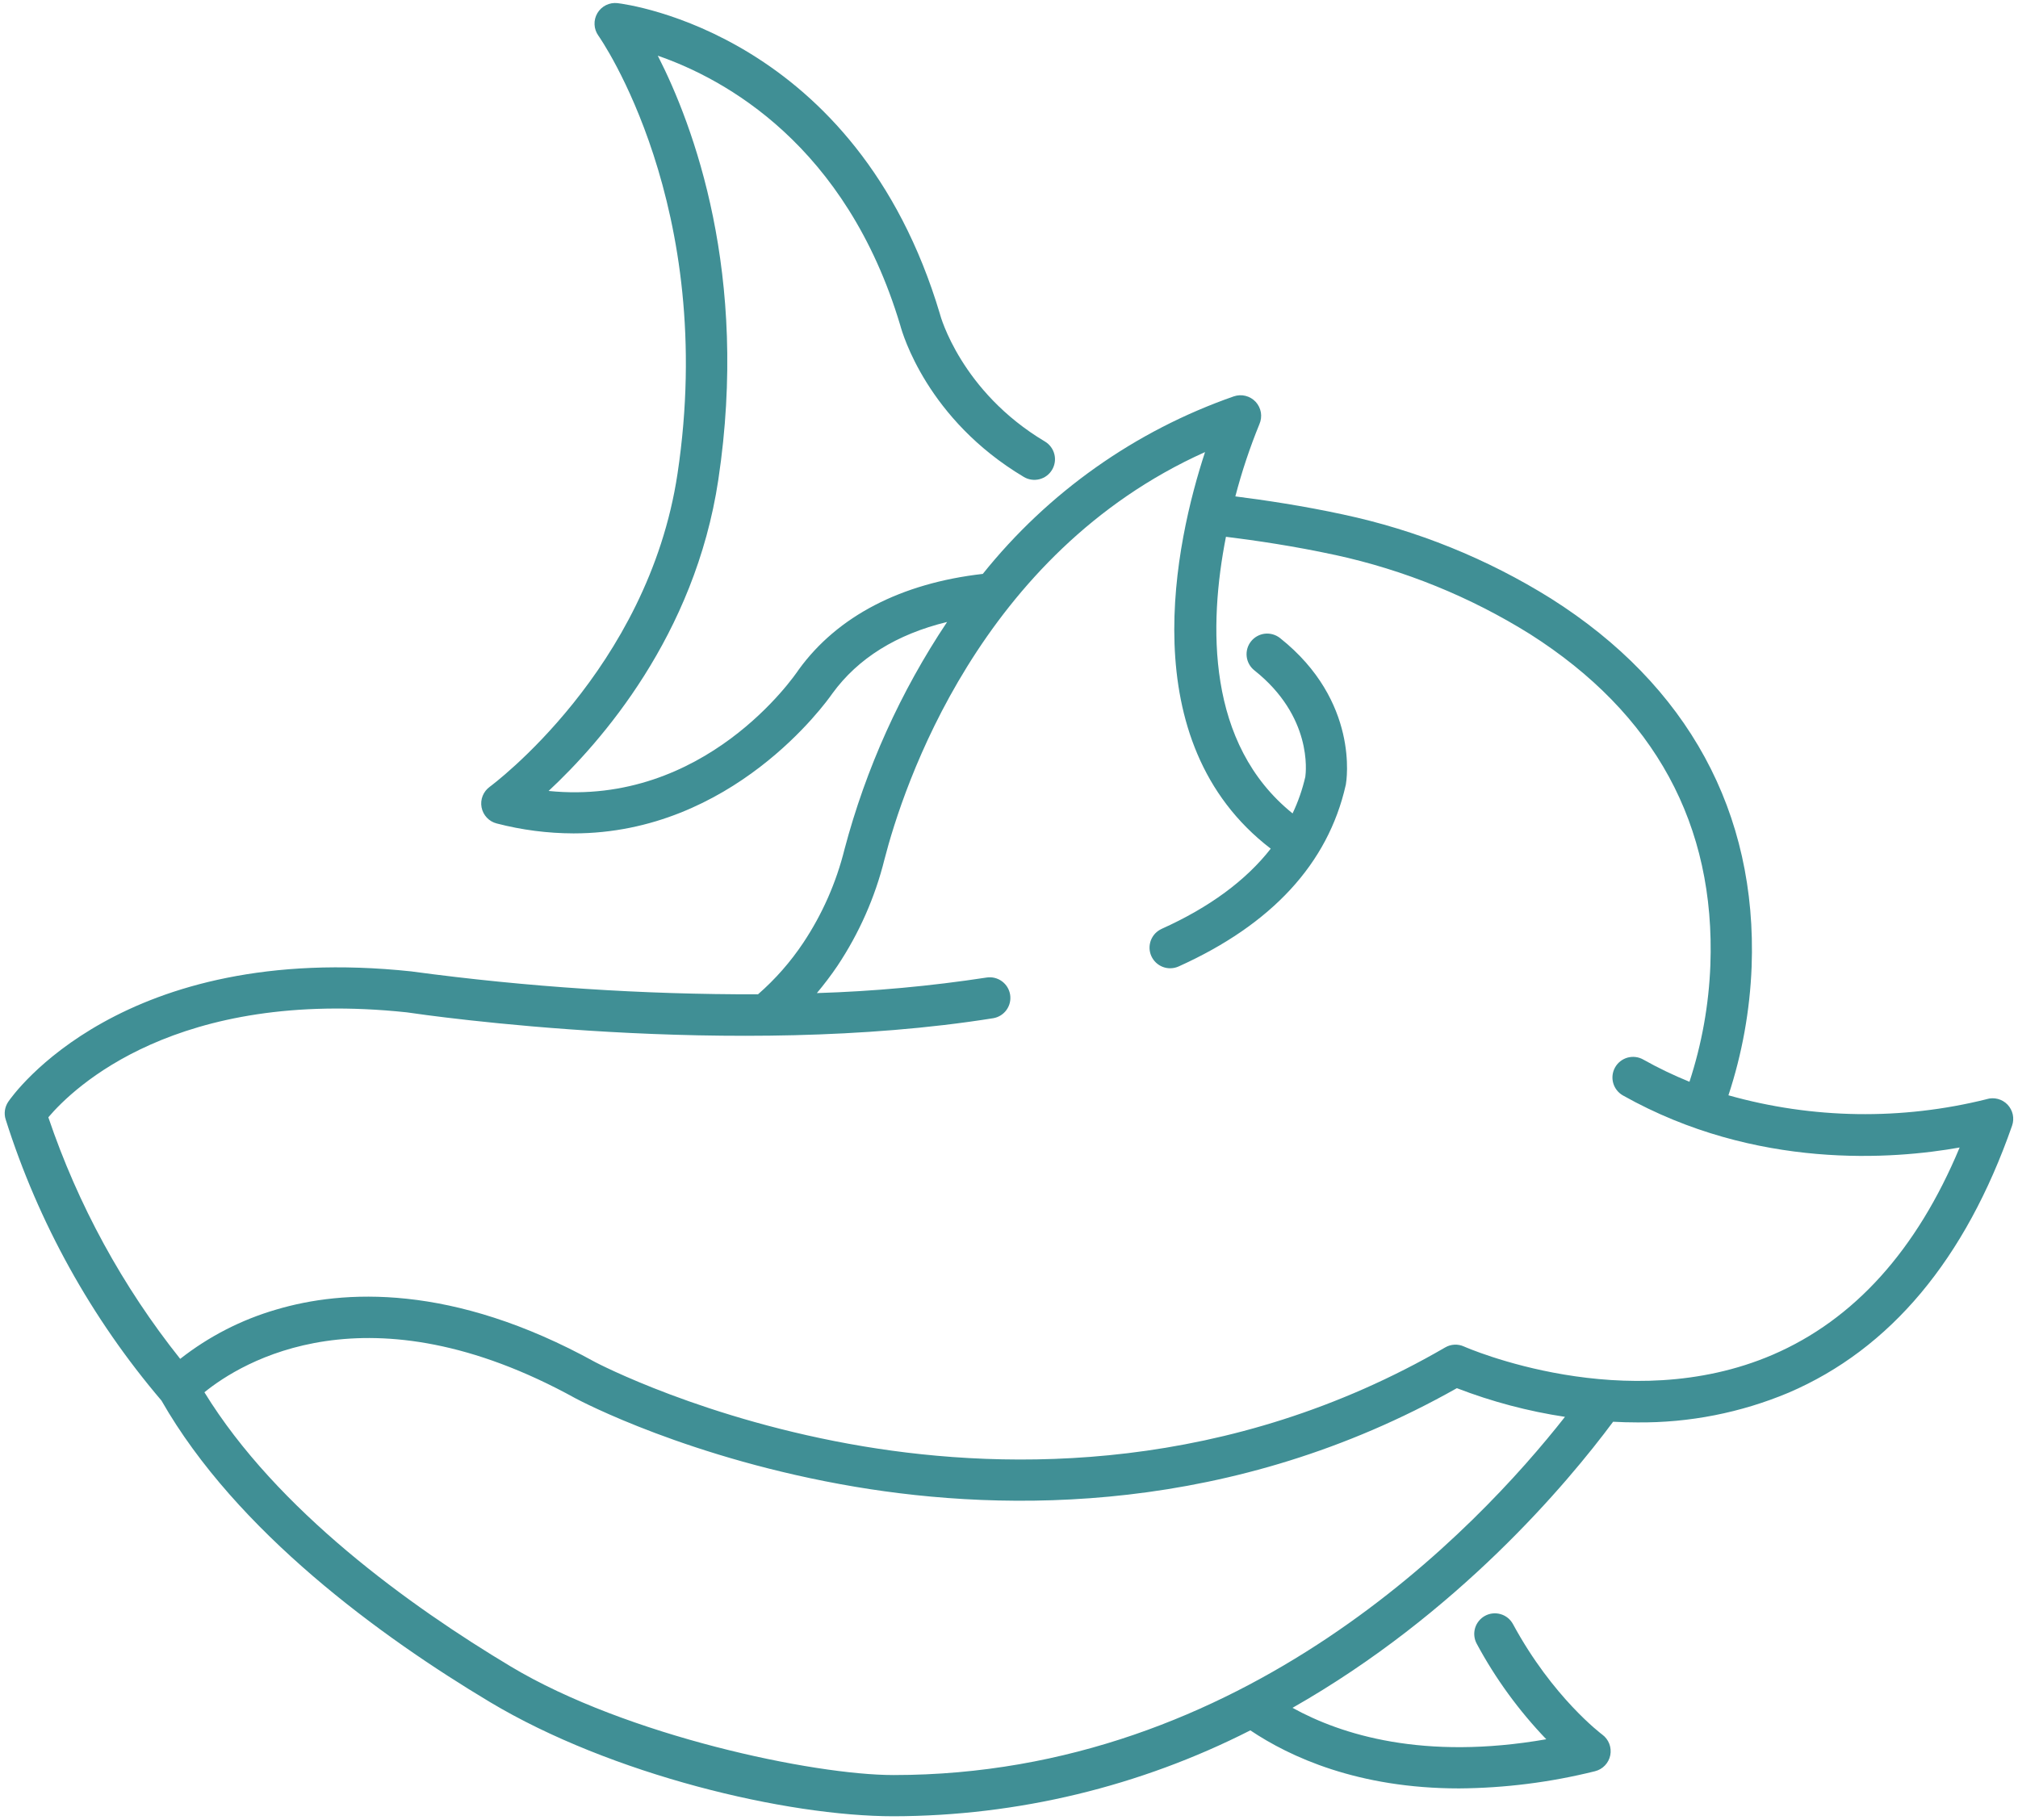
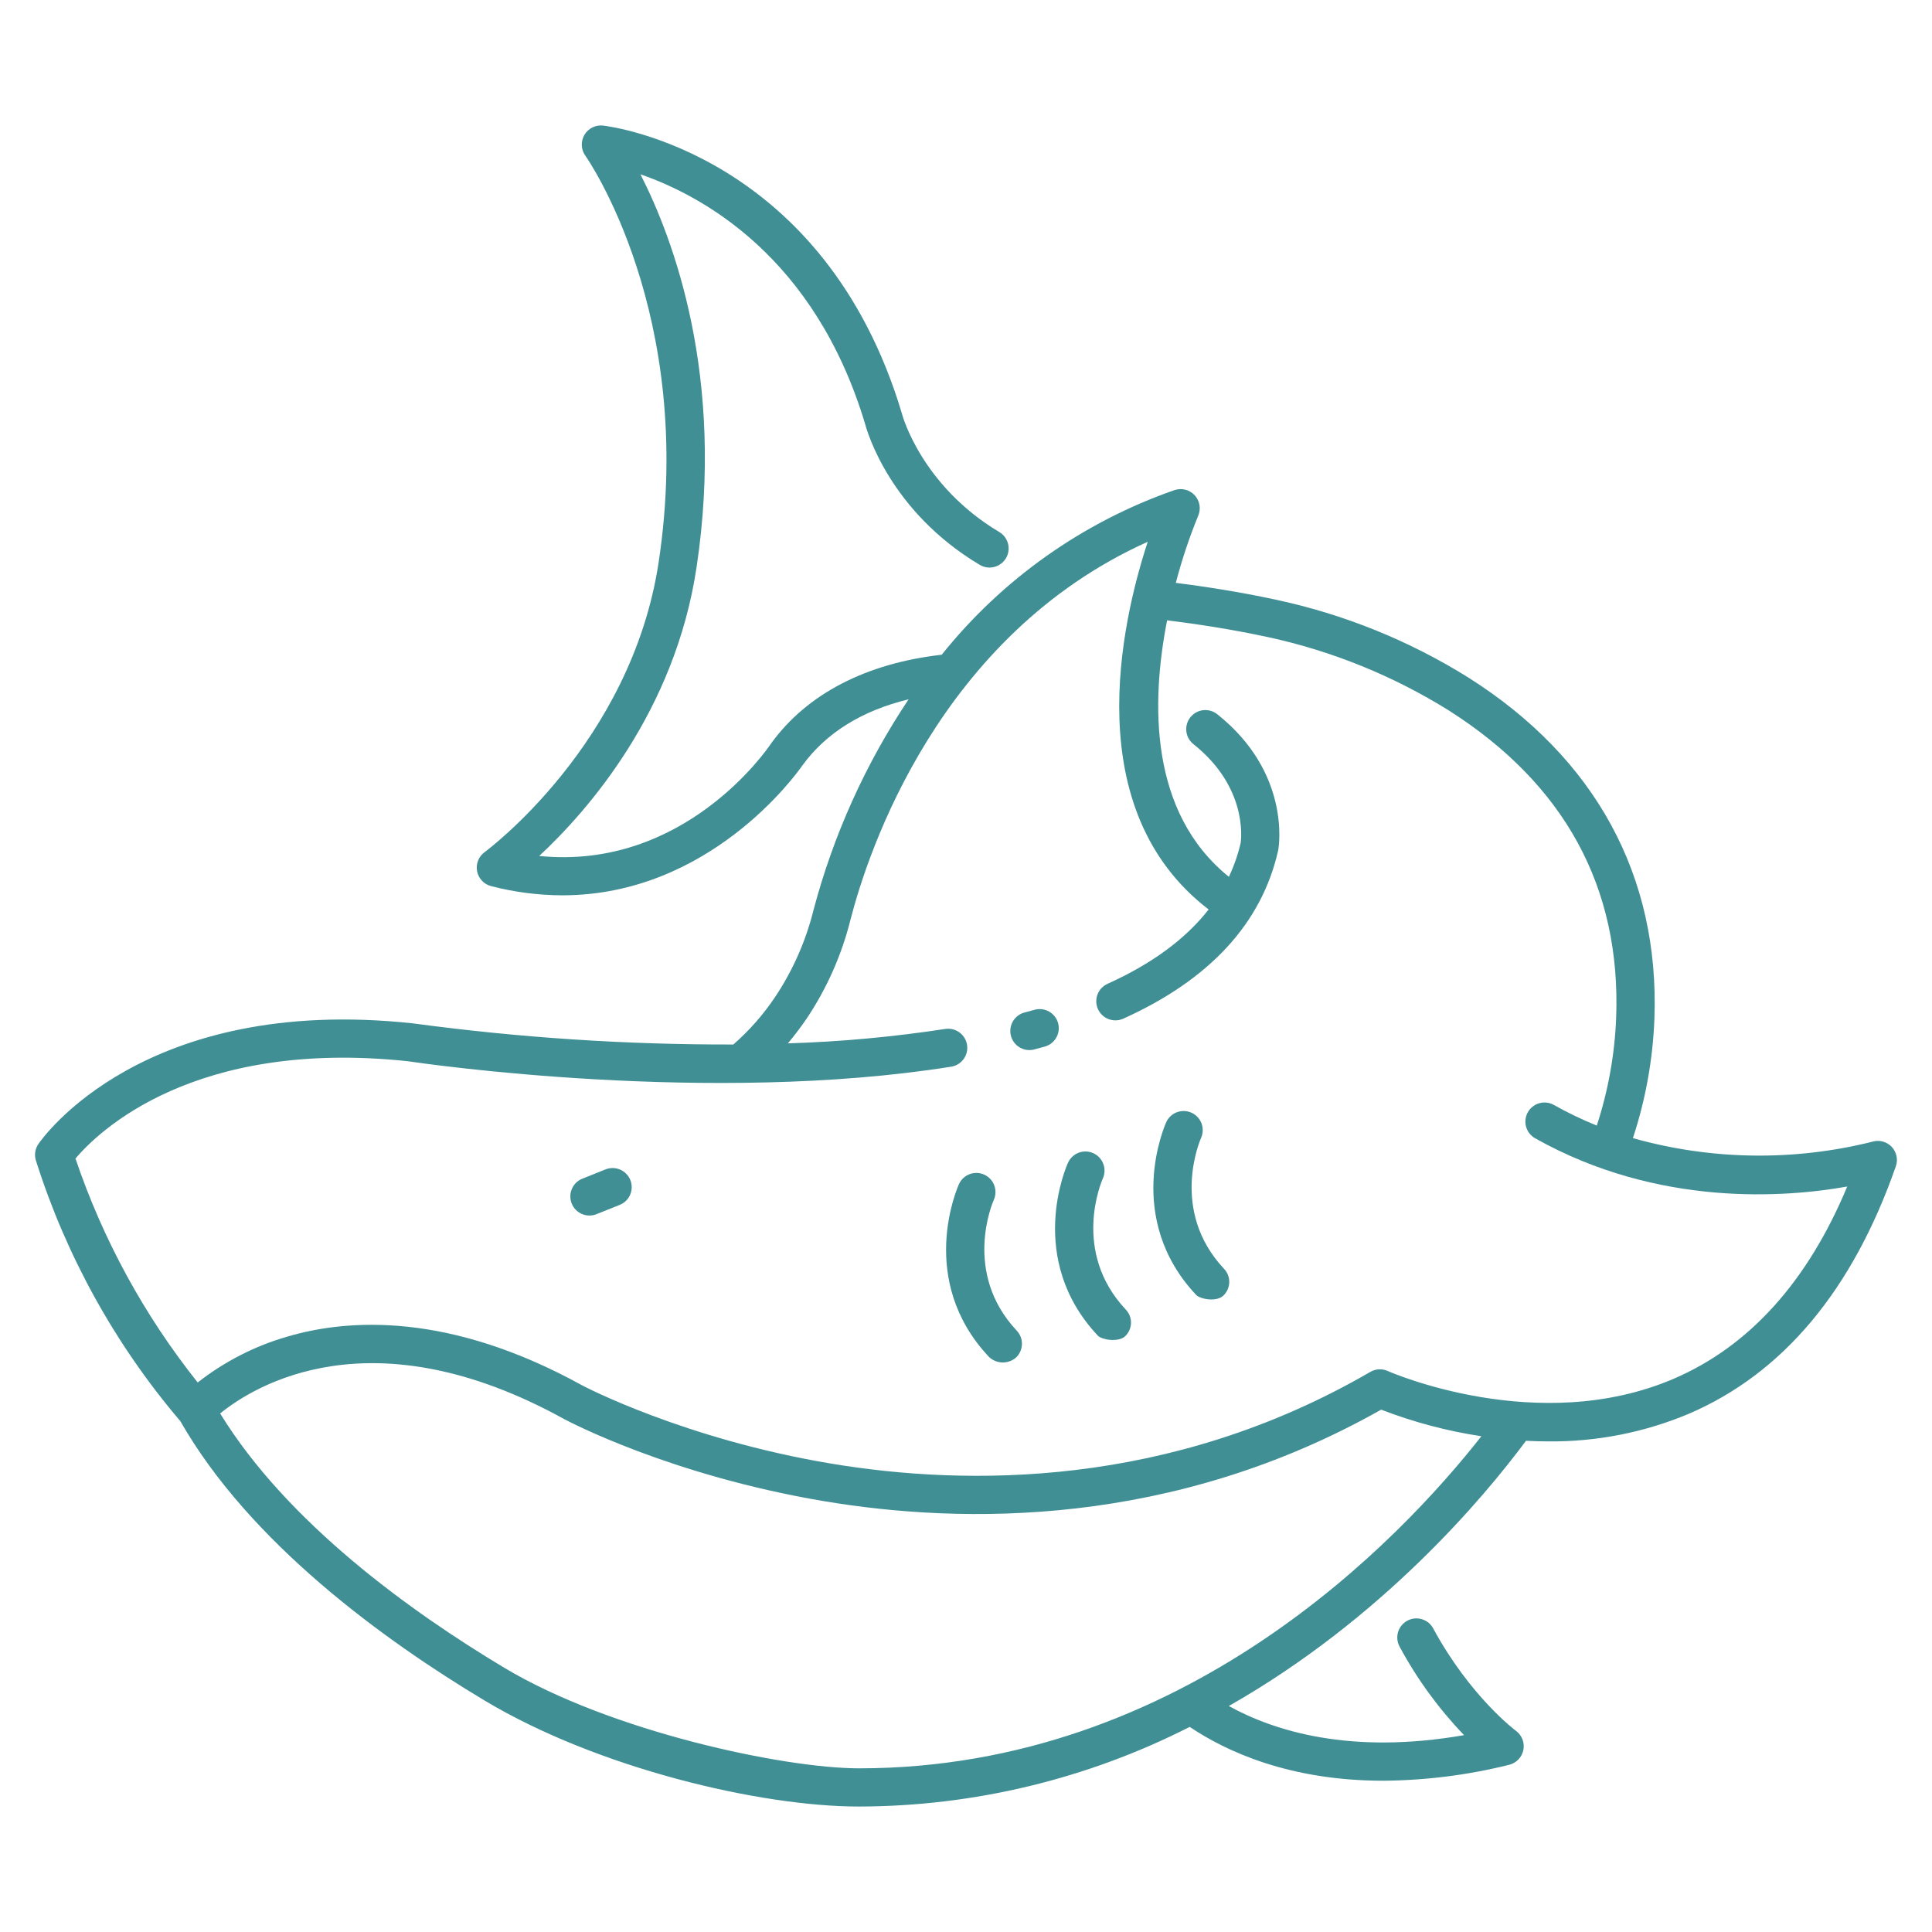
- <svg xmlns="http://www.w3.org/2000/svg" width="61" height="55" viewBox="0 0 61 55" fill="none">
-   <path d="M60.054 33.23C57.486 33.871 54.795 33.831 52.247 33.113C52.661 31.856 52.897 30.548 52.948 29.227C53.121 24.563 51.023 20.714 46.883 18.095C44.951 16.888 42.823 16.028 40.595 15.553C39.409 15.296 38.243 15.121 37.342 15.007C37.536 14.263 37.779 13.534 38.07 12.822C38.118 12.711 38.133 12.588 38.114 12.469C38.093 12.35 38.039 12.238 37.957 12.149C37.874 12.06 37.768 11.997 37.651 11.968C37.533 11.938 37.41 11.944 37.295 11.983C34.312 13.024 31.683 14.884 29.708 17.35C27.239 17.631 25.318 18.628 24.149 20.237C24.144 20.243 24.139 20.251 24.135 20.257C24.012 20.44 21.307 24.389 16.583 23.912C18.156 22.448 21.005 19.218 21.713 14.505C22.648 8.286 20.959 3.791 19.884 1.684C21.891 2.378 25.578 4.368 27.214 9.838C27.281 10.088 28.032 12.681 30.948 14.419C31.09 14.504 31.26 14.528 31.42 14.488C31.58 14.447 31.718 14.345 31.802 14.203C31.887 14.061 31.912 13.891 31.871 13.731C31.831 13.571 31.728 13.433 31.586 13.348C29.048 11.835 28.424 9.539 28.419 9.518C28.417 9.509 28.414 9.501 28.412 9.492C25.886 1.03 18.96 0.129 18.666 0.095C18.546 0.081 18.425 0.102 18.317 0.156C18.208 0.21 18.118 0.294 18.057 0.398C17.996 0.503 17.966 0.622 17.972 0.743C17.977 0.864 18.018 0.98 18.088 1.078C18.125 1.129 21.697 6.222 20.48 14.32C19.589 20.251 14.851 23.752 14.804 23.786C14.708 23.856 14.634 23.951 14.59 24.061C14.546 24.171 14.535 24.291 14.557 24.408C14.579 24.524 14.634 24.632 14.715 24.718C14.796 24.805 14.9 24.866 15.015 24.895C15.773 25.092 16.554 25.193 17.337 25.195C22.133 25.195 24.96 21.255 25.161 20.965C25.937 19.899 27.101 19.175 28.629 18.803C27.223 20.908 26.174 23.231 25.527 25.678C25.277 26.683 24.856 27.639 24.282 28.501C23.897 29.079 23.436 29.604 22.913 30.06C19.42 30.068 15.931 29.838 12.469 29.372C12.46 29.37 12.451 29.369 12.442 29.368C3.678 28.434 0.387 33.106 0.251 33.306C0.198 33.384 0.163 33.473 0.149 33.566C0.135 33.66 0.143 33.755 0.172 33.845C1.159 36.963 2.76 39.852 4.881 42.342C7.15 46.316 11.524 49.488 14.804 51.453C18.483 53.657 23.775 54.909 27.012 54.909C30.76 54.901 34.454 54.011 37.795 52.312C38.989 53.114 41.05 54.067 44.104 54.067C45.489 54.057 46.867 53.883 48.211 53.548C48.326 53.52 48.431 53.46 48.513 53.374C48.595 53.289 48.651 53.181 48.675 53.065C48.698 52.949 48.688 52.828 48.645 52.717C48.602 52.607 48.529 52.51 48.433 52.44C48.418 52.429 46.937 51.322 45.735 49.101C45.696 49.029 45.643 48.965 45.58 48.913C45.516 48.862 45.443 48.823 45.365 48.8C45.286 48.776 45.204 48.769 45.122 48.777C45.041 48.785 44.962 48.81 44.89 48.849C44.818 48.888 44.754 48.941 44.703 49.004C44.651 49.068 44.612 49.141 44.589 49.219C44.566 49.298 44.558 49.38 44.567 49.461C44.575 49.543 44.6 49.622 44.639 49.694C45.205 50.747 45.913 51.718 46.741 52.581C43.035 53.227 40.545 52.446 39.07 51.631C44.061 48.792 47.368 44.857 48.761 42.982C49 42.995 49.243 43.002 49.492 43.002C51.062 43.017 52.619 42.711 54.067 42.103C57.139 40.786 59.412 38.069 60.821 34.031C60.859 33.922 60.866 33.805 60.842 33.693C60.817 33.581 60.762 33.477 60.683 33.394C60.603 33.311 60.502 33.252 60.391 33.223C60.28 33.194 60.163 33.196 60.053 33.229L60.054 33.23ZM27.011 53.663C24.581 53.663 18.935 52.475 15.444 50.384C12.396 48.558 8.372 45.663 6.179 42.091C7.285 41.193 11.111 38.803 17.398 42.275C17.537 42.349 20.866 44.109 25.858 44.949C30.413 45.715 37.24 45.806 44.038 41.967C45.092 42.374 46.188 42.665 47.306 42.834C44.656 46.207 37.595 53.663 27.011 53.663ZM53.586 40.956C49.153 42.863 44.301 40.729 44.253 40.707C44.163 40.666 44.064 40.647 43.965 40.652C43.865 40.657 43.769 40.686 43.684 40.736C37.134 44.538 30.511 44.461 26.108 43.727C21.306 42.926 18.018 41.193 17.993 41.18C13.66 38.787 10.359 38.994 8.353 39.59C7.298 39.896 6.311 40.403 5.447 41.081C3.705 38.896 2.357 36.425 1.461 33.778C2.212 32.892 5.325 29.866 12.297 30.605C12.857 30.689 22.163 32.038 30.026 30.782C30.187 30.754 30.331 30.664 30.426 30.53C30.521 30.397 30.56 30.232 30.534 30.07C30.508 29.909 30.42 29.764 30.288 29.667C30.156 29.57 29.991 29.528 29.829 29.552C28.128 29.812 26.413 29.97 24.692 30.023C24.913 29.759 25.121 29.485 25.314 29.2C25.968 28.218 26.449 27.132 26.734 25.987C27.298 23.794 29.607 16.731 36.426 13.667C35.542 16.366 34.188 22.42 38.412 25.657C37.661 26.618 36.561 27.43 35.115 28.081C35.041 28.115 34.974 28.163 34.917 28.222C34.861 28.282 34.818 28.352 34.788 28.428C34.76 28.505 34.746 28.587 34.748 28.668C34.751 28.75 34.769 28.831 34.803 28.905C34.837 28.98 34.885 29.047 34.944 29.103C35.004 29.159 35.074 29.203 35.15 29.232C35.227 29.261 35.308 29.275 35.39 29.272C35.472 29.27 35.553 29.251 35.627 29.218C38.442 27.95 40.141 26.108 40.677 23.741C40.679 23.732 40.681 23.723 40.683 23.713C40.701 23.611 41.099 21.201 38.692 19.289C38.562 19.187 38.397 19.14 38.233 19.158C38.069 19.177 37.919 19.261 37.816 19.39C37.713 19.519 37.666 19.684 37.685 19.849C37.704 20.013 37.787 20.163 37.917 20.266C39.672 21.659 39.479 23.33 39.457 23.485C39.369 23.866 39.24 24.238 39.072 24.591C36.466 22.491 36.534 18.894 37.058 16.228C37.95 16.338 39.136 16.513 40.339 16.774C40.346 16.776 40.354 16.777 40.361 16.778C42.445 17.231 44.437 18.04 46.247 19.169C50.023 21.57 51.858 24.938 51.701 29.18C51.655 30.378 51.442 31.564 51.069 32.704C50.589 32.509 50.122 32.285 49.67 32.031C49.526 31.95 49.356 31.93 49.196 31.974C49.037 32.019 48.902 32.125 48.821 32.269C48.74 32.413 48.719 32.583 48.764 32.743C48.809 32.902 48.915 33.037 49.059 33.118C53.085 35.38 57.253 35.045 59.236 34.691C57.943 37.792 56.045 39.897 53.586 40.956V40.956Z" fill="#408F95" />
+ <svg xmlns="http://www.w3.org/2000/svg" width="63" height="63" viewBox="0 0 63 63" fill="none">
+   <path d="M34.503 33.361C34.458 33.201 34.352 33.067 34.208 32.986C34.064 32.904 33.894 32.884 33.735 32.928C33.634 32.956 33.532 32.984 33.431 33.011C33.349 33.029 33.272 33.064 33.204 33.113C33.136 33.161 33.078 33.224 33.035 33.295C32.991 33.367 32.963 33.446 32.951 33.529C32.939 33.612 32.944 33.696 32.965 33.777C32.986 33.858 33.024 33.934 33.075 34C33.126 34.066 33.19 34.122 33.263 34.162C33.336 34.203 33.417 34.229 33.5 34.238C33.583 34.247 33.668 34.239 33.748 34.215C33.856 34.187 33.963 34.157 34.07 34.128C34.229 34.083 34.364 33.977 34.445 33.834C34.526 33.69 34.547 33.52 34.503 33.361Z" fill="#408F95" />
+   <path d="M61.054 37.23C58.486 37.871 55.795 37.831 53.247 37.113C53.661 35.856 53.897 34.548 53.948 33.227C54.121 28.563 52.023 24.714 47.883 22.095C45.951 20.888 43.823 20.028 41.595 19.553C40.409 19.297 39.243 19.121 38.342 19.006C38.536 18.263 38.779 17.534 39.07 16.822C39.118 16.711 39.133 16.588 39.114 16.469C39.093 16.349 39.039 16.238 38.957 16.149C38.874 16.06 38.768 15.997 38.651 15.968C38.533 15.938 38.41 15.944 38.295 15.983C35.312 17.024 32.683 18.884 30.708 21.35C28.239 21.631 26.318 22.628 25.149 24.237C25.144 24.243 25.139 24.251 25.135 24.257C25.012 24.44 22.307 28.389 17.583 27.912C19.156 26.448 22.005 23.218 22.713 18.505C23.648 12.286 21.959 7.791 20.884 5.684C22.891 6.378 26.578 8.368 28.214 13.838C28.281 14.088 29.032 16.681 31.948 18.419C32.09 18.504 32.26 18.529 32.42 18.488C32.58 18.447 32.718 18.345 32.803 18.203C32.887 18.061 32.912 17.891 32.871 17.731C32.831 17.571 32.728 17.433 32.586 17.349C30.048 15.835 29.424 13.539 29.419 13.518C29.417 13.509 29.414 13.501 29.412 13.492C26.886 5.03 19.96 4.129 19.666 4.095C19.546 4.081 19.425 4.102 19.317 4.156C19.208 4.21 19.118 4.294 19.057 4.398C18.996 4.503 18.966 4.622 18.972 4.743C18.977 4.864 19.018 4.98 19.088 5.078C19.125 5.129 22.697 10.223 21.48 18.32C20.589 24.251 15.851 27.752 15.804 27.786C15.708 27.856 15.634 27.951 15.59 28.061C15.546 28.171 15.535 28.291 15.557 28.408C15.579 28.524 15.634 28.632 15.715 28.718C15.796 28.805 15.9 28.866 16.015 28.895C16.773 29.092 17.554 29.193 18.337 29.195C23.133 29.195 25.96 25.255 26.161 24.965C26.937 23.899 28.101 23.175 29.629 22.803C28.223 24.908 27.174 27.231 26.527 29.678C26.277 30.683 25.856 31.639 25.282 32.501C24.897 33.079 24.436 33.603 23.913 34.06C20.42 34.068 16.93 33.838 13.469 33.371C13.46 33.37 13.451 33.369 13.442 33.368C4.678 32.434 1.387 37.106 1.251 37.306C1.198 37.384 1.163 37.473 1.149 37.566C1.135 37.66 1.143 37.755 1.172 37.845C2.159 40.963 3.76 43.852 5.881 46.342C8.15 50.316 12.524 53.488 15.804 55.453C19.483 57.657 24.775 58.909 28.012 58.909C31.76 58.901 35.454 58.011 38.795 56.312C39.989 57.114 42.05 58.067 45.104 58.067C46.489 58.057 47.867 57.883 49.211 57.548C49.326 57.52 49.431 57.46 49.513 57.374C49.595 57.289 49.651 57.181 49.675 57.065C49.698 56.949 49.688 56.828 49.645 56.717C49.602 56.607 49.529 56.51 49.433 56.44C49.418 56.429 47.937 55.322 46.735 53.101C46.696 53.029 46.643 52.965 46.58 52.913C46.516 52.862 46.443 52.823 46.365 52.8C46.286 52.776 46.204 52.769 46.122 52.777C46.041 52.785 45.962 52.81 45.89 52.849C45.818 52.888 45.754 52.941 45.703 53.004C45.651 53.068 45.612 53.141 45.589 53.219C45.566 53.298 45.558 53.38 45.567 53.461C45.575 53.543 45.6 53.622 45.639 53.694C46.205 54.747 46.913 55.718 47.741 56.581C44.035 57.227 41.545 56.446 40.07 55.631C45.061 52.792 48.368 48.857 49.761 46.982C50 46.995 50.243 47.002 50.492 47.002C52.062 47.017 53.619 46.711 55.067 46.103C58.139 44.786 60.412 42.069 61.821 38.031C61.859 37.922 61.866 37.805 61.842 37.693C61.817 37.581 61.762 37.477 61.683 37.394C61.603 37.311 61.502 37.252 61.391 37.223C61.28 37.194 61.163 37.196 61.053 37.229L61.054 37.23ZM28.011 57.663C25.581 57.663 19.935 56.475 16.444 54.384C13.396 52.558 9.372 49.663 7.179 46.091C8.285 45.193 12.111 42.803 18.398 46.275C18.537 46.349 21.866 48.109 26.858 48.949C31.413 49.715 38.24 49.806 45.038 45.967C46.092 46.374 47.188 46.665 48.306 46.834C45.656 50.207 38.595 57.663 28.011 57.663ZM54.586 44.956C50.153 46.863 45.301 44.729 45.253 44.707C45.163 44.666 45.064 44.647 44.965 44.652C44.865 44.657 44.769 44.686 44.684 44.736C38.134 48.538 31.511 48.461 27.108 47.727C22.306 46.926 19.018 45.193 18.993 45.18C14.66 42.787 11.359 42.994 9.353 43.59C8.298 43.896 7.311 44.403 6.447 45.081C4.705 42.896 3.357 40.425 2.461 37.778C3.212 36.892 6.325 33.866 13.297 34.605C13.857 34.688 23.163 36.038 31.026 34.782C31.187 34.754 31.331 34.664 31.426 34.53C31.521 34.397 31.56 34.232 31.534 34.07C31.508 33.909 31.42 33.764 31.288 33.667C31.156 33.57 30.991 33.528 30.829 33.552C29.128 33.812 27.413 33.97 25.692 34.023C25.913 33.759 26.121 33.484 26.314 33.2C26.968 32.218 27.449 31.132 27.734 29.987C28.298 27.794 30.607 20.731 37.426 17.667C36.542 20.366 35.188 26.42 39.412 29.657C38.661 30.618 37.561 31.43 36.115 32.081C36.041 32.115 35.974 32.163 35.917 32.222C35.861 32.282 35.818 32.352 35.788 32.428C35.76 32.505 35.746 32.587 35.748 32.668C35.751 32.75 35.769 32.831 35.803 32.905C35.837 32.98 35.885 33.047 35.944 33.103C36.004 33.159 36.074 33.203 36.15 33.232C36.227 33.261 36.308 33.275 36.39 33.272C36.472 33.27 36.553 33.251 36.627 33.218C39.442 31.95 41.141 30.108 41.677 27.741C41.679 27.732 41.681 27.723 41.683 27.713C41.701 27.611 42.099 25.201 39.692 23.289C39.562 23.187 39.397 23.14 39.233 23.158C39.069 23.177 38.919 23.261 38.816 23.39C38.713 23.519 38.666 23.684 38.685 23.849C38.704 24.013 38.787 24.163 38.917 24.266C40.672 25.659 40.479 27.33 40.457 27.485C40.369 27.866 40.24 28.238 40.072 28.591C37.466 26.491 37.534 22.894 38.058 20.228C38.95 20.338 40.136 20.513 41.339 20.774C41.346 20.776 41.354 20.777 41.361 20.778C43.445 21.231 45.437 22.04 47.247 23.169C51.023 25.57 52.858 28.938 52.701 33.18C52.655 34.378 52.442 35.564 52.069 36.704C51.589 36.509 51.122 36.285 50.67 36.031C50.526 35.95 50.356 35.93 50.196 35.974C50.037 36.019 49.902 36.125 49.821 36.269C49.74 36.413 49.719 36.583 49.764 36.743C49.809 36.902 49.915 37.037 50.059 37.118C54.085 39.38 58.253 39.045 60.236 38.691C58.943 41.792 57.045 43.897 54.586 44.956V44.956Z" fill="#408F95" />
+   <path d="M19.741 38.134L18.993 38.434C18.916 38.464 18.846 38.509 18.787 38.566C18.728 38.623 18.681 38.691 18.649 38.767C18.616 38.842 18.599 38.923 18.598 39.006C18.597 39.088 18.612 39.169 18.642 39.245C18.673 39.322 18.718 39.391 18.776 39.45C18.833 39.509 18.902 39.555 18.977 39.587C19.053 39.62 19.134 39.636 19.216 39.637C19.298 39.638 19.38 39.622 19.456 39.591L20.204 39.291C20.281 39.261 20.351 39.216 20.41 39.159C20.469 39.102 20.516 39.034 20.548 38.959C20.581 38.883 20.598 38.802 20.599 38.72C20.6 38.638 20.585 38.556 20.555 38.48C20.524 38.404 20.479 38.334 20.421 38.276C20.364 38.217 20.295 38.17 20.22 38.138C20.144 38.106 20.063 38.089 19.981 38.089C19.899 38.088 19.817 38.103 19.741 38.134Z" fill="#408F95" />
+   <path d="M32.41 39.119C32.475 38.969 32.478 38.799 32.419 38.646C32.36 38.494 32.243 38.37 32.094 38.303C31.945 38.236 31.776 38.23 31.622 38.286C31.469 38.343 31.344 38.457 31.274 38.605C31.216 38.732 29.891 41.736 32.246 44.244C32.363 44.357 32.518 44.423 32.681 44.428C32.844 44.433 33.003 44.377 33.127 44.272C33.187 44.216 33.235 44.149 33.269 44.074C33.302 44 33.321 43.919 33.324 43.837C33.326 43.756 33.313 43.674 33.284 43.598C33.255 43.521 33.211 43.451 33.155 43.391C31.383 41.504 32.364 39.221 32.41 39.119Z" fill="#408F95" />
+   <path d="M35.962 38.428C36.03 38.278 36.036 38.106 35.977 37.952C35.919 37.797 35.802 37.672 35.651 37.604C35.501 37.536 35.329 37.53 35.175 37.588C35.02 37.647 34.895 37.764 34.827 37.914C34.769 38.041 33.444 41.046 35.799 43.554C35.922 43.685 36.447 43.779 36.68 43.582C36.741 43.526 36.79 43.459 36.824 43.385C36.859 43.31 36.878 43.229 36.88 43.147C36.883 43.065 36.869 42.983 36.84 42.907C36.81 42.83 36.765 42.76 36.708 42.701C34.936 40.814 35.916 38.533 35.962 38.428Z" fill="#408F95" />
+   <path d="M39.168 37.1C39.233 36.95 39.237 36.78 39.178 36.628C39.119 36.475 39.002 36.352 38.853 36.284C38.704 36.217 38.535 36.211 38.381 36.267C38.228 36.324 38.102 36.438 38.033 36.586C37.975 36.713 36.65 39.718 39.005 42.226C39.127 42.357 39.649 42.467 39.886 42.254C39.946 42.198 39.994 42.131 40.029 42.056C40.062 41.981 40.081 41.901 40.084 41.819C40.087 41.737 40.073 41.655 40.044 41.579C40.014 41.502 39.97 41.432 39.913 41.373C38.141 39.484 39.124 37.199 39.168 37.1Z" fill="#408F95" />
</svg>
